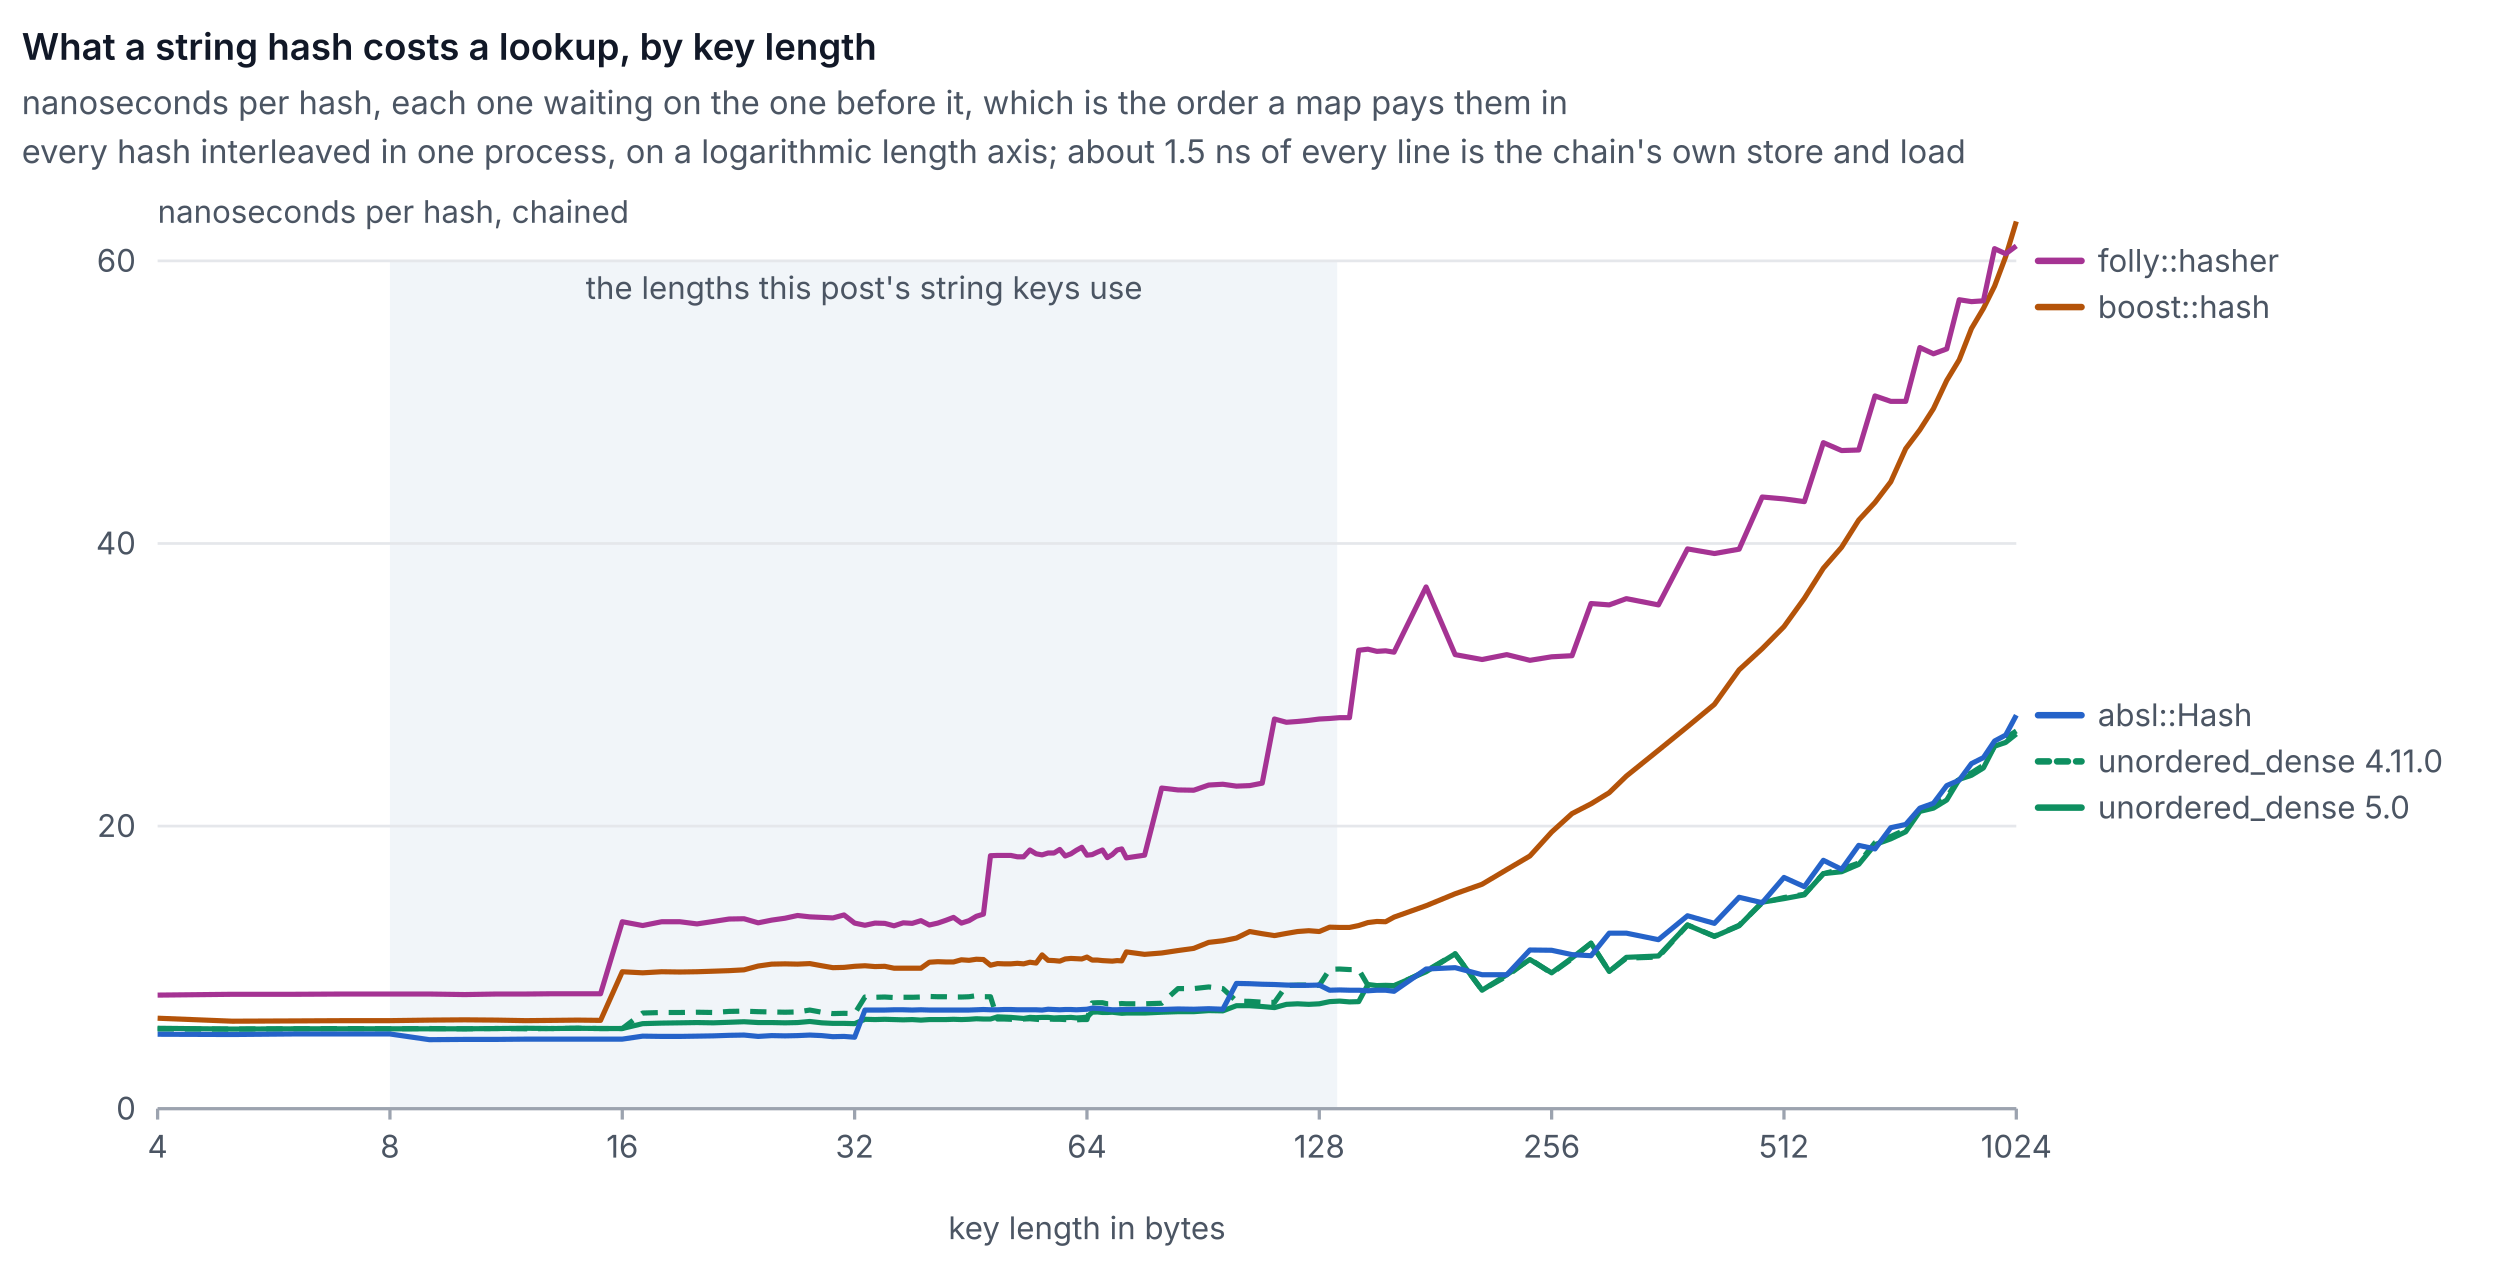
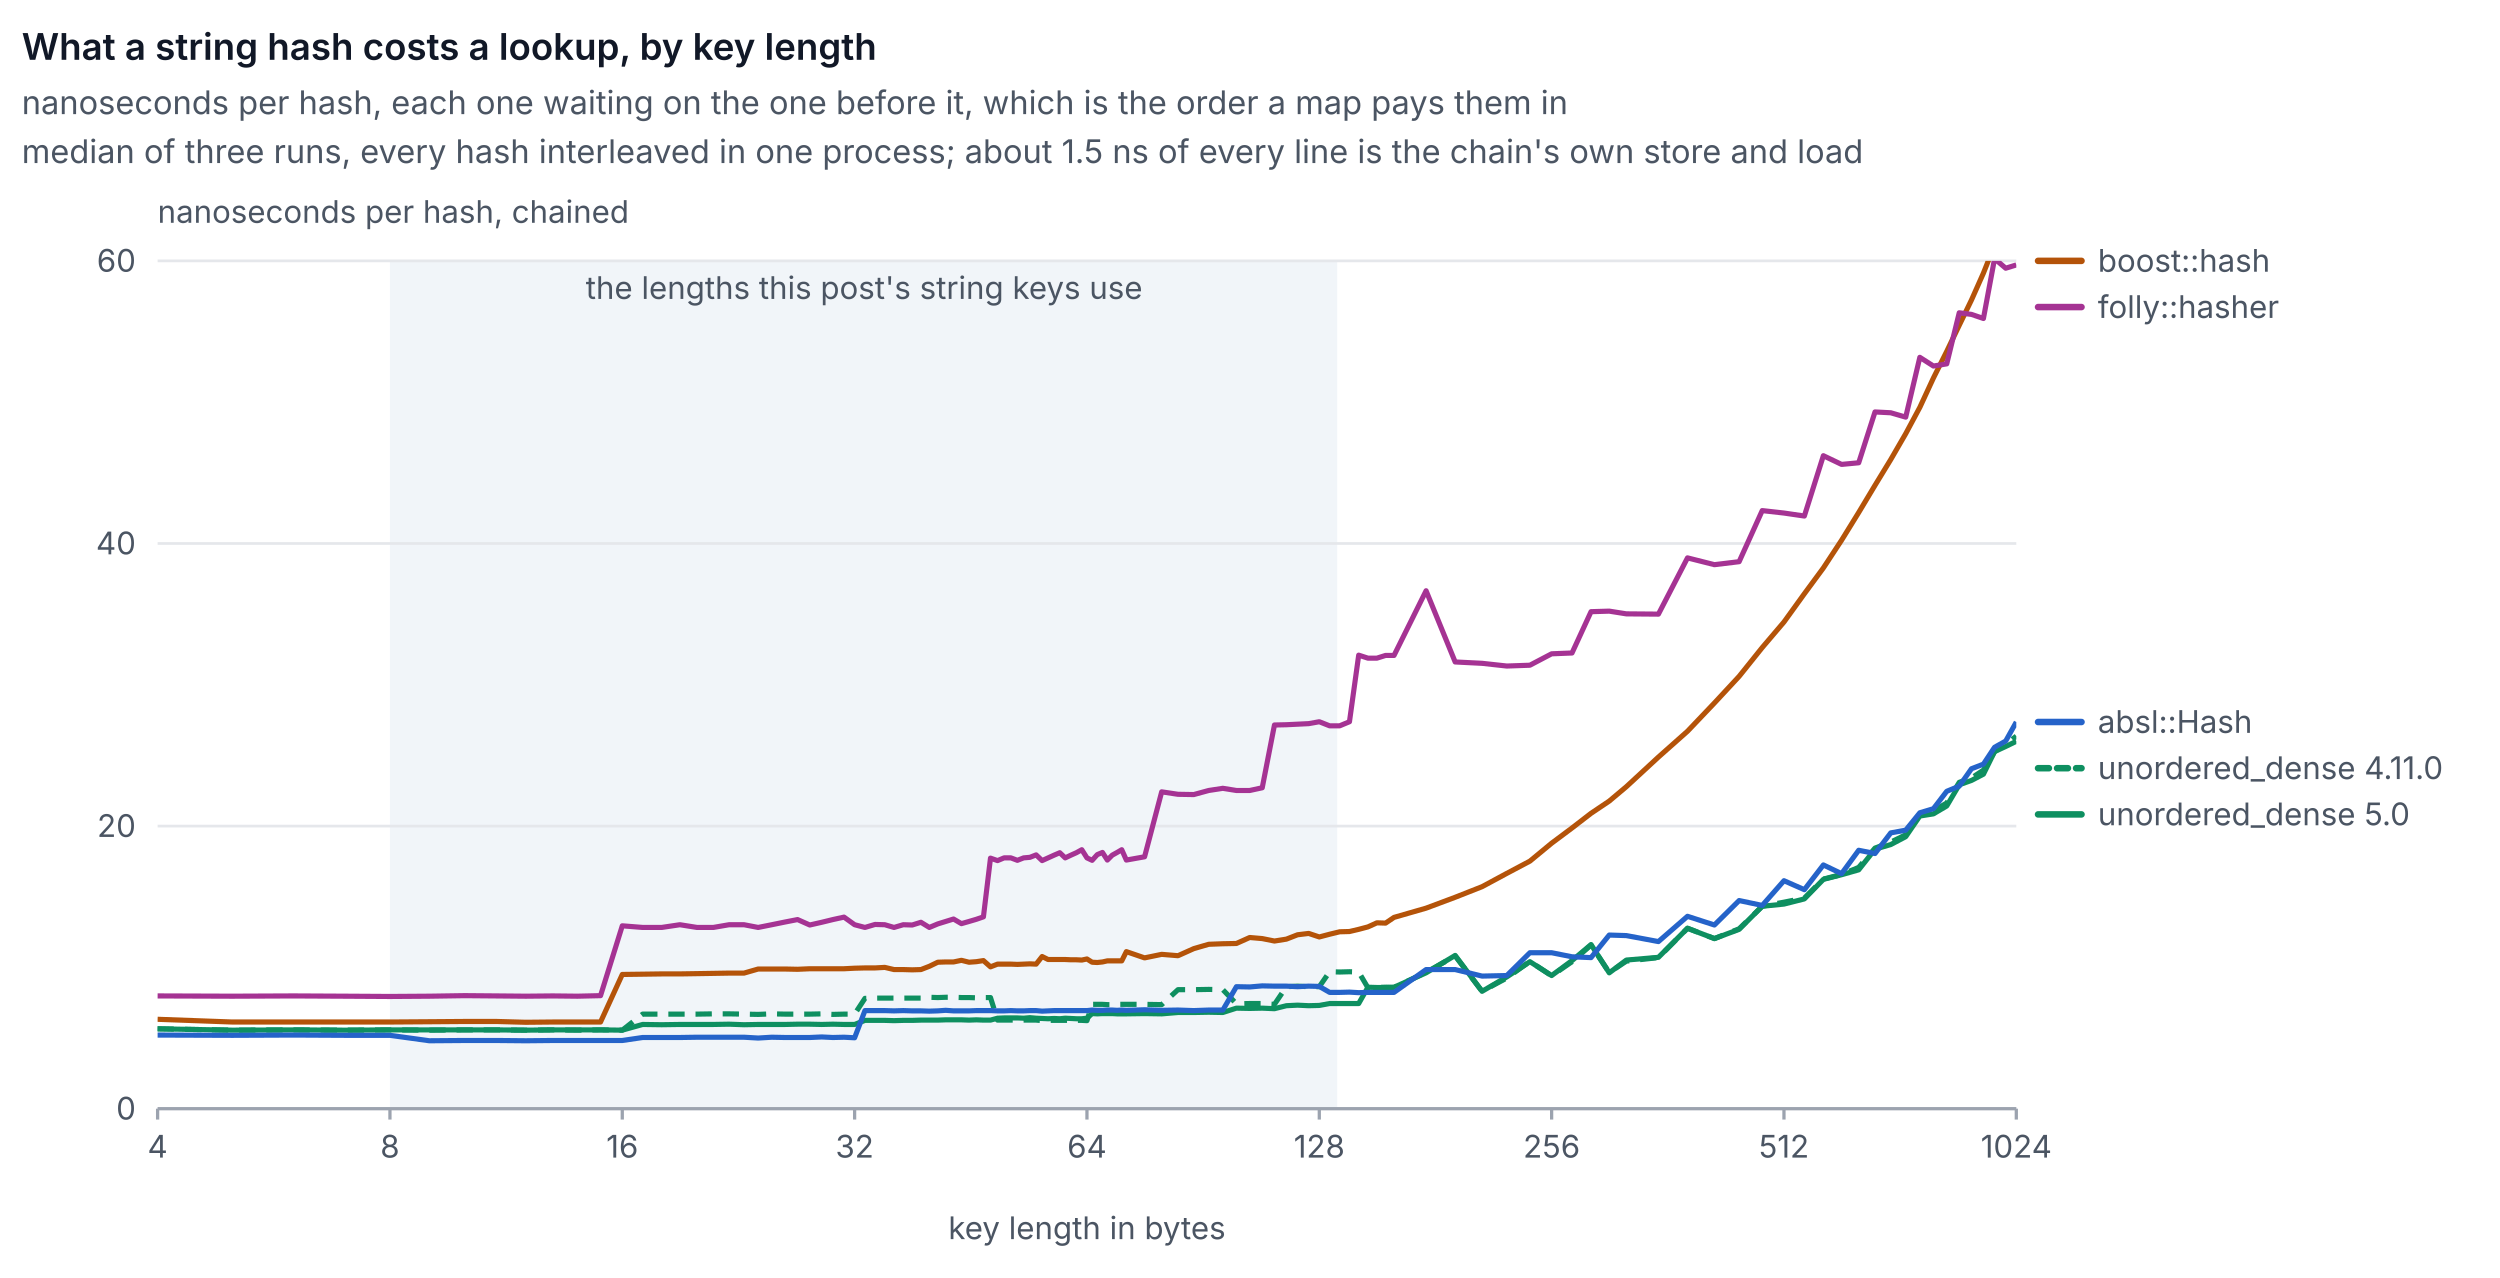
<svg xmlns="http://www.w3.org/2000/svg" viewBox="0 0 920 470" font-family="Inter, system-ui, sans-serif" font-size="12">
  <style>
    .ax{stroke:#e5e7eb;stroke-width:1}
    .base{stroke:#9ca3af;stroke-width:1.2}
    .ref{stroke:#4b5563;stroke-width:1.2;stroke-dasharray:4 3}
    .t{fill:#1f2937;font-size:12.5px}
    .m{fill:#4b5563;font-size:11.5px}
    .hd{fill:#111827;font-weight:600;font-size:13.5px}
    .sub{fill:#4b5563;font-size:12px}
  </style>
+   <clipPath id="plot">
+     <rect x="58" y="96" width="684" height="312" />
+   </clipPath>
  <text x="8" y="22" class="hd">What a string hash costs a lookup, by key length</text>
  <text x="8" y="42" class="sub">nanoseconds per hash, each one waiting on the one before it, which is the order a map pays them in</text>
-   <text x="8" y="60" class="sub">every hash interleaved in one process, on a logarithmic length axis; about 1.5 ns of every line is the chain's own store and load</text>
+   <text x="8" y="60" class="sub">median of three runs, every hash interleaved in one process; about 1.5 ns of every line is the chain's own store and load</text>
  <rect x="143.5" y="96" width="348.6" height="312.0" fill="#f1f5f9" />
  <text x="318" y="110" class="m" text-anchor="middle">the lengths this post's string keys use</text>
  <line x1="58" y1="408.0" x2="742" y2="408.0" class="ax" />
  <text x="50" y="412.0" class="m" text-anchor="end">0</text>
  <line x1="58" y1="304.0" x2="742" y2="304.0" class="ax" />
  <text x="50" y="308.0" class="m" text-anchor="end">20</text>
  <line x1="58" y1="200.0" x2="742" y2="200.0" class="ax" />
  <text x="50" y="204.0" class="m" text-anchor="end">40</text>
  <line x1="58" y1="96.0" x2="742" y2="96.0" class="ax" />
  <text x="50" y="100.0" class="m" text-anchor="end">60</text>
  <line x1="58" y1="408.0" x2="742" y2="408.0" class="base" />
  <text x="58" y="82" class="m">nanoseconds per hash, chained</text>
  <text x="58.0" y="426" class="m" text-anchor="middle">4</text>
  <line x1="58.0" y1="408.0" x2="58.0" y2="412.0" class="base" />
  <text x="143.5" y="426" class="m" text-anchor="middle">8</text>
  <line x1="143.5" y1="408.0" x2="143.5" y2="412.0" class="base" />
  <text x="229.0" y="426" class="m" text-anchor="middle">16</text>
  <line x1="229.0" y1="408.0" x2="229.0" y2="412.0" class="base" />
  <text x="314.5" y="426" class="m" text-anchor="middle">32</text>
  <line x1="314.5" y1="408.0" x2="314.5" y2="412.0" class="base" />
  <text x="400.0" y="426" class="m" text-anchor="middle">64</text>
  <line x1="400.0" y1="408.0" x2="400.0" y2="412.0" class="base" />
  <text x="485.5" y="426" class="m" text-anchor="middle">128</text>
  <line x1="485.5" y1="408.0" x2="485.5" y2="412.0" class="base" />
  <text x="571.0" y="426" class="m" text-anchor="middle">256</text>
  <line x1="571.0" y1="408.0" x2="571.0" y2="412.0" class="base" />
  <text x="656.5" y="426" class="m" text-anchor="middle">512</text>
  <line x1="656.5" y1="408.0" x2="656.5" y2="412.0" class="base" />
  <text x="742.0" y="426" class="m" text-anchor="middle">1024</text>
  <line x1="742.0" y1="408.0" x2="742.0" y2="412.0" class="base" />
  <text x="400" y="456" class="m" text-anchor="middle">key length in bytes</text>
-   <path d="M58.0,378.4 L85.5,378.7 L108.0,378.6 L127.0,378.6 L143.5,378.6 L158.0,378.6 L171.0,378.6 L182.8,378.5 L193.5,378.4 L203.4,378.5 L212.5,378.4 L221.0,378.5 L229.0,378.5 L236.5,376.7 L243.5,376.5 L250.2,376.4 L256.5,376.3 L262.5,376.4 L268.3,376.2 L273.8,376.0 L279.0,376.3 L284.0,376.3 L288.9,376.4 L293.5,376.3 L298.0,375.9 L302.4,376.4 L306.5,376.6 L310.6,376.6 L314.5,376.7 L318.3,375.1 L322.0,375.2 L325.6,375.1 L329.0,375.2 L332.4,375.3 L335.7,375.2 L338.9,375.4 L342.0,375.2 L345.1,375.2 L348.0,375.2 L350.9,375.1 L353.8,375.2 L356.6,375.1 L359.3,374.9 L361.9,375.0 L364.5,375.0 L367.1,374.2 L369.5,374.3 L372.0,374.4 L374.4,374.6 L376.7,374.8 L379.0,374.4 L381.3,374.5 L383.5,374.4 L385.7,374.4 L387.9,374.6 L390.0,374.5 L392.0,374.5 L394.1,374.4 L396.1,374.6 L398.1,374.5 L400.0,374.3 L401.9,372.5 L403.8,372.4 L405.7,372.6 L407.5,372.6 L409.3,372.5 L411.1,372.7 L412.8,372.9 L414.5,372.8 L421.2,372.8 L427.5,372.5 L433.5,372.3 L439.3,372.3 L444.8,371.9 L450.0,372.0 L455.0,370.1 L459.9,370.1 L464.5,370.4 L469.0,370.8 L473.4,369.6 L477.5,369.4 L481.6,369.6 L485.5,369.4 L489.3,368.6 L493.0,368.4 L496.6,368.7 L500.0,368.6 L503.4,362.3 L506.7,362.7 L509.9,362.6 L513.0,362.7 L524.8,357.6 L535.5,351.0 L545.4,364.4 L554.5,358.7 L563.0,353.1 L571.0,358.0 L578.5,352.5 L585.5,347.1 L592.2,357.5 L598.5,352.3 L610.3,351.8 L621.0,340.4 L630.9,344.6 L640.0,340.7 L648.5,332.0 L656.5,330.7 L664.0,329.3 L671.0,321.5 L677.7,320.8 L684.0,318.1 L690.0,310.8 L695.8,308.7 L701.3,306.1 L706.5,298.6 L711.5,297.4 L716.4,294.4 L721.0,286.8 L725.5,285.3 L729.9,282.6 L734.0,274.6 L738.1,273.2 L742.0,270.1" fill="none" stroke="#0e8f60" stroke-width="1.9" stroke-linejoin="round" clip-path="url(#plot)" />
-   <path d="M58.0,378.7 L85.5,378.7 L108.0,378.6 L127.0,378.5 L143.5,378.6 L158.0,378.5 L171.0,378.6 L182.8,378.5 L193.5,378.6 L203.4,378.5 L212.5,378.4 L221.0,378.5 L229.0,378.5 L236.5,372.8 L243.5,372.6 L250.2,372.6 L256.5,372.5 L262.5,372.6 L268.3,372.2 L273.8,372.1 L279.0,372.3 L284.0,372.4 L288.9,372.5 L293.5,372.4 L298.0,371.7 L302.4,372.5 L306.5,373.0 L310.6,372.9 L314.5,373.0 L318.3,366.9 L322.0,367.0 L325.6,366.9 L329.0,367.1 L332.4,367.0 L335.7,367.0 L338.9,366.9 L342.0,366.7 L345.1,366.8 L348.0,366.8 L350.9,366.9 L353.8,366.9 L356.6,366.8 L359.3,366.4 L361.9,366.8 L364.5,366.8 L367.1,375.0 L369.5,375.0 L372.0,375.1 L374.4,375.2 L376.7,375.0 L379.0,374.9 L381.3,375.1 L383.5,375.3 L385.7,375.0 L387.9,375.1 L390.0,375.1 L392.0,375.2 L394.1,375.2 L396.1,375.3 L398.1,375.2 L400.0,375.2 L401.9,369.1 L403.8,369.0 L405.7,369.0 L407.5,369.4 L409.3,369.4 L411.1,369.5 L412.8,369.3 L414.5,369.4 L421.2,369.4 L427.5,369.2 L433.5,363.8 L439.3,363.8 L444.8,363.2 L450.0,363.8 L455.0,368.4 L459.9,368.5 L464.5,368.8 L469.0,368.9 L473.4,362.7 L477.5,362.5 L481.6,362.5 L485.5,362.6 L489.3,356.7 L493.0,356.6 L496.6,356.8 L500.0,356.8 L503.4,362.6 L506.7,362.6 L509.9,362.8 L513.0,362.9 L524.8,357.3 L535.5,351.0 L545.4,364.4 L554.5,359.2 L563.0,352.9 L571.0,358.2 L578.5,352.8 L585.5,347.1 L592.2,357.5 L598.5,352.6 L610.3,352.2 L621.0,340.4 L630.9,344.5 L640.0,340.5 L648.5,332.2 L656.5,330.3 L664.0,329.1 L671.0,321.5 L677.7,319.8 L684.0,317.6 L690.0,310.1 L695.8,307.8 L701.3,305.3 L706.5,298.1 L711.5,296.3 L716.4,293.4 L721.0,286.3 L725.5,284.4 L729.9,281.6 L734.0,274.5 L738.1,271.5 L742.0,269.0" fill="none" stroke="#0e8f60" stroke-width="1.9" stroke-linejoin="round" clip-path="url(#plot)" stroke-dasharray="6 4" />
-   <path d="M58.0,380.6 L85.5,380.7 L108.0,380.5 L127.0,380.5 L143.5,380.5 L158.0,382.6 L171.0,382.5 L182.8,382.5 L193.5,382.4 L203.4,382.4 L212.5,382.4 L221.0,382.4 L229.0,382.4 L236.5,381.3 L243.5,381.4 L250.2,381.4 L256.5,381.3 L262.5,381.2 L268.3,381.0 L273.8,380.9 L279.0,381.4 L284.0,381.1 L288.9,381.2 L293.5,381.1 L298.0,380.9 L302.4,381.1 L306.5,381.5 L310.6,381.4 L314.5,381.7 L318.3,371.7 L322.0,371.7 L325.6,371.7 L329.0,371.6 L332.4,371.6 L335.7,371.7 L338.9,371.6 L342.0,371.7 L345.1,371.7 L348.0,371.7 L350.9,371.7 L353.8,371.7 L356.6,371.7 L359.3,371.6 L361.9,371.5 L364.5,371.6 L367.1,371.6 L369.5,371.5 L372.0,371.5 L374.4,371.6 L376.7,371.6 L379.0,371.6 L381.3,371.6 L383.5,371.7 L385.7,371.4 L387.9,371.5 L390.0,371.6 L392.0,371.5 L394.1,371.5 L396.1,371.6 L398.1,371.5 L400.0,371.4 L401.9,371.0 L403.8,371.1 L405.7,371.2 L407.5,371.4 L409.3,371.6 L411.1,371.6 L412.8,371.5 L414.5,371.5 L421.2,371.4 L427.5,371.5 L433.5,371.3 L439.3,371.4 L444.8,371.2 L450.0,371.4 L455.0,361.9 L459.9,362.0 L464.5,362.2 L469.0,362.3 L473.4,362.5 L477.5,362.6 L481.6,362.6 L485.5,362.5 L489.3,364.4 L493.0,364.3 L496.6,364.4 L500.0,364.4 L503.4,364.6 L506.7,364.4 L509.9,364.4 L513.0,364.8 L524.8,356.6 L535.5,356.1 L545.4,358.7 L554.5,358.7 L563.0,349.6 L571.0,349.7 L578.5,351.3 L585.5,351.7 L592.2,343.4 L598.5,343.4 L610.3,345.8 L621.0,337.0 L630.9,339.8 L640.0,330.2 L648.5,332.2 L656.5,322.9 L664.0,326.3 L671.0,316.6 L677.7,319.9 L684.0,311.1 L690.0,312.4 L695.8,304.6 L701.3,303.4 L706.5,297.4 L711.5,295.6 L716.4,289.1 L721.0,287.1 L725.5,281.0 L729.9,278.8 L734.0,272.7 L738.1,270.5 L742.0,263.2" fill="none" stroke="#2563c9" stroke-width="1.9" stroke-linejoin="round" clip-path="url(#plot)" />
-   <path d="M58.0,374.7 L85.5,375.8 L108.0,375.7 L127.0,375.6 L143.5,375.6 L158.0,375.4 L171.0,375.3 L182.8,375.4 L193.5,375.6 L203.4,375.5 L212.5,375.4 L221.0,375.5 L229.0,357.6 L236.5,358.0 L243.5,357.6 L250.2,357.7 L256.5,357.6 L262.5,357.4 L268.3,357.2 L273.8,356.9 L279.0,355.5 L284.0,354.8 L288.9,354.7 L293.5,354.8 L298.0,354.6 L302.4,355.4 L306.5,356.1 L310.6,356.0 L314.5,355.6 L318.3,355.4 L322.0,355.7 L325.6,355.6 L329.0,356.3 L332.4,356.3 L335.7,356.3 L338.9,356.3 L342.0,354.1 L345.1,353.9 L348.0,354.0 L350.9,354.0 L353.8,353.2 L356.6,353.4 L359.3,353.0 L361.9,353.1 L364.5,355.2 L367.1,354.6 L369.5,354.7 L372.0,354.7 L374.4,354.5 L376.7,354.7 L379.0,354.1 L381.3,354.4 L383.5,351.4 L385.7,353.4 L387.9,353.5 L390.0,353.7 L392.0,352.9 L394.1,352.7 L396.1,352.8 L398.1,352.9 L400.0,352.2 L401.9,353.3 L403.8,353.3 L405.7,353.5 L407.5,353.6 L409.3,353.7 L411.1,353.5 L412.8,353.6 L414.5,350.3 L421.2,351.2 L427.5,350.7 L433.5,349.8 L439.3,349.0 L444.8,346.8 L450.0,346.2 L455.0,345.2 L459.9,342.8 L464.5,343.6 L469.0,344.3 L473.4,343.5 L477.5,342.8 L481.6,342.5 L485.5,342.8 L489.3,341.2 L493.0,341.3 L496.6,341.3 L500.0,340.6 L503.4,339.5 L506.7,339.1 L509.9,339.2 L513.0,337.5 L524.8,333.3 L535.5,328.9 L545.4,325.4 L554.5,320.0 L563.0,315.0 L571.0,306.2 L578.5,299.4 L585.5,295.8 L592.2,291.7 L598.5,285.6 L610.3,276.1 L621.0,267.4 L630.9,259.2 L640.0,246.5 L648.5,238.7 L656.5,230.6 L664.0,220.2 L671.0,209.1 L677.7,201.4 L684.0,191.4 L690.0,184.9 L695.8,177.3 L701.3,165.1 L706.5,158.2 L711.5,150.4 L716.4,140.0 L721.0,132.4 L725.5,120.9 L729.9,113.5 L734.0,105.3 L738.1,94.4 L742.0,81.5" fill="none" stroke="#b45309" stroke-width="1.9" stroke-linejoin="round" clip-path="url(#plot)" />
-   <path d="M58.0,366.2 L85.5,365.9 L108.0,365.9 L127.0,365.8 L143.5,365.8 L158.0,365.8 L171.0,366.0 L182.8,365.8 L193.5,365.8 L203.4,365.7 L212.5,365.7 L221.0,365.7 L229.0,339.2 L236.5,340.6 L243.5,339.2 L250.2,339.2 L256.5,340.0 L262.5,339.1 L268.3,338.2 L273.8,338.1 L279.0,339.6 L284.0,338.6 L288.9,337.9 L293.5,336.9 L298.0,337.4 L302.4,337.6 L306.5,337.8 L310.6,336.7 L314.5,339.7 L318.3,340.5 L322.0,339.7 L325.6,339.8 L329.0,340.7 L332.4,339.6 L335.7,339.8 L338.9,338.8 L342.0,340.4 L345.1,339.7 L348.0,338.7 L350.9,337.6 L353.8,339.7 L356.6,338.8 L359.3,337.2 L361.9,336.4 L364.5,314.9 L367.1,314.8 L369.5,314.8 L372.0,314.8 L374.4,315.3 L376.7,315.3 L379.0,312.8 L381.3,314.2 L383.5,314.6 L385.7,313.9 L387.9,313.9 L390.0,312.6 L392.0,315.0 L394.1,314.2 L396.1,312.9 L398.1,311.8 L400.0,314.7 L401.9,314.5 L403.8,313.6 L405.7,312.8 L407.5,315.6 L409.3,314.5 L411.1,312.8 L412.8,312.4 L414.5,315.7 L421.2,314.7 L427.5,290.0 L433.5,290.7 L439.3,290.8 L444.8,288.9 L450.0,288.6 L455.0,289.3 L459.9,289.1 L464.5,288.2 L469.0,264.6 L473.4,265.8 L477.5,265.5 L481.6,265.1 L485.5,264.6 L489.3,264.4 L493.0,264.1 L496.6,264.1 L500.0,239.3 L503.4,238.9 L506.7,239.7 L509.9,239.5 L513.0,240.0 L524.8,216.0 L535.5,240.9 L545.4,242.7 L554.5,240.9 L563.0,243.0 L571.0,241.7 L578.5,241.3 L585.5,222.1 L592.2,222.6 L598.5,220.3 L610.3,222.6 L621.0,202.0 L630.9,203.7 L640.0,202.1 L648.5,182.9 L656.5,183.6 L664.0,184.6 L671.0,162.9 L677.7,165.8 L684.0,165.6 L690.0,145.7 L695.8,147.7 L701.3,147.7 L706.5,127.9 L711.5,130.2 L716.4,128.4 L721.0,110.3 L725.5,111.0 L729.9,110.7 L734.0,91.5 L738.1,93.4 L742.0,90.5" fill="none" stroke="#a53393" stroke-width="1.9" stroke-linejoin="round" clip-path="url(#plot)" />
-   <line x1="750.0" y1="96.0" x2="766.0" y2="96.0" stroke="#a53393" stroke-width="2.4" stroke-linecap="round" />
-   <text x="772.0" y="100.0" class="m">folly::hasher</text>
-   <line x1="750.0" y1="113.0" x2="766.0" y2="113.0" stroke="#b45309" stroke-width="2.4" stroke-linecap="round" />
-   <text x="772.0" y="117.0" class="m">boost::hash</text>
-   <line x1="750.0" y1="263.2" x2="766.0" y2="263.2" stroke="#2563c9" stroke-width="2.4" stroke-linecap="round" />
-   <text x="772.0" y="267.2" class="m">absl::Hash</text>
-   <line x1="750.0" y1="280.2" x2="766.0" y2="280.2" stroke="#0e8f60" stroke-width="2.4" stroke-linecap="round" stroke-dasharray="4 3" />
-   <text x="772.0" y="284.2" class="m">unordered_dense 4.11.0</text>
-   <line x1="750.0" y1="297.2" x2="766.0" y2="297.2" stroke="#0e8f60" stroke-width="2.4" stroke-linecap="round" />
-   <text x="772.0" y="301.2" class="m">unordered_dense 5.0</text>
+   <path d="M58.0,378.6 L85.5,379.1 L108.0,379.0 L127.0,379.1 L143.5,379.0 L158.0,379.0 L171.0,379.0 L182.8,379.0 L193.5,379.1 L203.4,379.0 L212.5,379.0 L221.0,379.0 L229.0,379.1 L236.5,377.0 L243.5,377.1 L250.2,377.0 L256.5,377.0 L262.5,377.0 L268.3,376.9 L273.8,377.1 L279.0,377.0 L284.0,377.0 L288.9,377.0 L293.5,376.9 L298.0,376.9 L302.4,377.0 L306.5,376.9 L310.6,377.0 L314.5,377.0 L318.3,375.5 L322.0,375.5 L325.6,375.5 L329.0,375.6 L332.4,375.5 L335.7,375.5 L338.9,375.4 L342.0,375.4 L345.1,375.4 L348.0,375.3 L350.9,375.3 L353.8,375.3 L356.6,375.4 L359.3,375.3 L361.9,375.4 L364.5,375.4 L367.1,374.7 L369.5,374.6 L372.0,374.6 L374.4,374.6 L376.7,374.7 L379.0,374.5 L381.3,374.7 L383.5,374.8 L385.7,374.9 L387.9,374.8 L390.0,374.9 L392.0,374.7 L394.1,374.8 L396.1,374.9 L398.1,374.9 L400.0,374.7 L401.9,373.0 L403.8,373.1 L405.7,373.0 L407.5,373.0 L409.3,373.0 L411.1,373.1 L412.8,373.1 L414.5,373.1 L421.2,373.0 L427.5,373.1 L433.5,372.6 L439.3,372.6 L444.8,372.5 L450.0,372.6 L455.0,371.0 L459.9,371.1 L464.5,371.0 L469.0,371.2 L473.4,370.1 L477.5,369.9 L481.6,370.1 L485.5,370.0 L489.3,369.3 L493.0,369.3 L496.6,369.3 L500.0,369.3 L503.4,363.3 L506.7,363.4 L509.9,363.4 L513.0,363.3 L524.8,358.0 L535.5,351.6 L545.4,364.8 L554.5,359.5 L563.0,353.9 L571.0,359.0 L578.5,353.5 L585.5,347.6 L592.2,358.0 L598.5,353.3 L610.3,352.3 L621.0,341.6 L630.9,345.4 L640.0,342.0 L648.5,333.5 L656.5,332.7 L664.0,330.8 L671.0,323.6 L677.7,321.9 L684.0,320.1 L690.0,312.5 L695.8,310.8 L701.3,307.9 L706.5,300.3 L711.5,299.5 L716.4,296.6 L721.0,288.8 L725.5,287.2 L729.9,284.9 L734.0,276.6 L738.1,274.7 L742.0,272.8" fill="none" stroke="#0e8f60" stroke-width="1.9" stroke-linejoin="round" clip-path="url(#plot)" />
+   <path d="M58.0,378.6 L85.5,379.1 L108.0,379.0 L127.0,379.1 L143.5,379.0 L158.0,379.1 L171.0,379.0 L182.8,379.0 L193.5,379.1 L203.4,379.0 L212.5,379.1 L221.0,379.0 L229.0,379.1 L236.5,373.2 L243.5,373.2 L250.2,373.2 L256.5,373.2 L262.5,373.1 L268.3,373.1 L273.8,373.2 L279.0,373.3 L284.0,373.1 L288.9,373.2 L293.5,373.2 L298.0,373.2 L302.4,373.1 L306.5,373.3 L310.6,373.2 L314.5,373.2 L318.3,367.4 L322.0,367.3 L325.6,367.3 L329.0,367.3 L332.4,367.3 L335.7,367.3 L338.9,367.3 L342.0,367.0 L345.1,367.1 L348.0,367.0 L350.9,367.0 L353.8,367.1 L356.6,367.1 L359.3,367.2 L361.9,367.1 L364.5,367.1 L367.1,375.4 L369.5,375.4 L372.0,375.4 L374.4,375.4 L376.7,375.4 L379.0,375.4 L381.3,375.4 L383.5,375.6 L385.7,375.5 L387.9,375.5 L390.0,375.5 L392.0,375.5 L394.1,375.5 L396.1,375.5 L398.1,375.5 L400.0,375.6 L401.9,369.6 L403.8,369.6 L405.7,369.6 L407.5,369.7 L409.3,369.7 L411.1,369.6 L412.8,369.6 L414.5,369.6 L421.2,369.6 L427.5,369.7 L433.5,364.2 L439.3,364.2 L444.8,364.1 L450.0,364.2 L455.0,369.4 L459.9,369.3 L464.5,369.3 L469.0,369.6 L473.4,363.1 L477.5,362.9 L481.6,363.1 L485.5,363.1 L489.3,357.6 L493.0,357.7 L496.6,357.6 L500.0,357.7 L503.4,363.5 L506.7,363.4 L509.9,363.3 L513.0,363.4 L524.8,357.8 L535.5,351.8 L545.4,364.8 L554.5,359.9 L563.0,353.8 L571.0,359.1 L578.5,353.9 L585.5,347.8 L592.2,357.9 L598.5,353.7 L610.3,352.4 L621.0,341.6 L630.9,345.4 L640.0,341.8 L648.5,333.5 L656.5,332.0 L664.0,330.5 L671.0,323.5 L677.7,321.8 L684.0,319.2 L690.0,312.1 L695.8,309.9 L701.3,307.2 L706.5,299.9 L711.5,298.4 L716.4,295.5 L721.0,287.9 L725.5,286.3 L729.9,283.4 L734.0,276.6 L738.1,273.9 L742.0,270.9" fill="none" stroke="#0e8f60" stroke-width="1.9" stroke-linejoin="round" clip-path="url(#plot)" stroke-dasharray="6 4" />
+   <path d="M58.0,380.9 L85.5,381.0 L108.0,380.9 L127.0,381.0 L143.5,381.0 L158.0,383.0 L171.0,382.9 L182.8,382.9 L193.5,383.0 L203.4,382.9 L212.5,382.9 L221.0,382.9 L229.0,382.9 L236.5,381.8 L243.5,381.8 L250.2,381.8 L256.5,381.7 L262.5,381.7 L268.3,381.7 L273.8,381.7 L279.0,382.0 L284.0,381.7 L288.9,381.8 L293.5,381.8 L298.0,381.8 L302.4,381.6 L306.5,381.8 L310.6,381.7 L314.5,381.9 L318.3,371.9 L322.0,371.9 L325.6,371.9 L329.0,372.0 L332.4,371.9 L335.7,372.0 L338.9,372.0 L342.0,372.1 L345.1,372.0 L348.0,371.8 L350.9,372.0 L353.8,372.0 L356.6,372.0 L359.3,371.9 L361.9,371.9 L364.5,371.9 L367.1,372.0 L369.5,372.0 L372.0,371.9 L374.4,372.0 L376.7,372.0 L379.0,371.9 L381.3,371.9 L383.5,372.1 L385.7,372.0 L387.9,371.9 L390.0,371.9 L392.0,371.9 L394.1,371.9 L396.1,371.9 L398.1,371.9 L400.0,371.9 L401.9,371.7 L403.8,371.8 L405.7,371.8 L407.5,371.7 L409.3,371.7 L411.1,371.8 L412.8,371.7 L414.5,371.8 L421.2,371.6 L427.5,371.8 L433.5,371.7 L439.3,371.9 L444.8,371.7 L450.0,371.7 L455.0,363.1 L459.9,363.2 L464.5,362.8 L469.0,362.9 L473.4,362.9 L477.5,363.1 L481.6,362.9 L485.5,363.0 L489.3,365.2 L493.0,365.2 L496.6,365.1 L500.0,365.3 L503.4,365.2 L506.7,365.2 L509.9,365.2 L513.0,365.2 L524.8,356.8 L535.5,356.8 L545.4,359.2 L554.5,359.0 L563.0,350.6 L571.0,350.6 L578.5,352.1 L585.5,352.4 L592.2,344.1 L598.5,344.3 L610.3,346.5 L621.0,337.2 L630.9,340.4 L640.0,331.4 L648.5,333.2 L656.5,324.1 L664.0,327.4 L671.0,318.3 L677.7,321.5 L684.0,312.9 L690.0,314.1 L695.8,306.5 L701.3,305.5 L706.5,299.1 L711.5,297.6 L716.4,291.2 L721.0,289.3 L725.5,282.9 L729.9,281.2 L734.0,275.0 L738.1,272.7 L742.0,265.7" fill="none" stroke="#2563c9" stroke-width="1.9" stroke-linejoin="round" clip-path="url(#plot)" />
+   <path d="M58.0,375.1 L85.5,376.1 L108.0,376.1 L127.0,376.1 L143.5,376.1 L158.0,376.0 L171.0,375.9 L182.8,375.9 L193.5,376.2 L203.4,376.1 L212.5,376.1 L221.0,376.1 L229.0,358.6 L236.5,358.5 L243.5,358.4 L250.2,358.4 L256.5,358.3 L262.5,358.2 L268.3,358.1 L273.8,358.1 L279.0,356.6 L284.0,356.6 L288.9,356.6 L293.5,356.7 L298.0,356.5 L302.4,356.5 L306.5,356.5 L310.6,356.5 L314.5,356.3 L318.3,356.2 L322.0,356.2 L325.6,356.0 L329.0,356.8 L332.4,356.8 L335.7,356.9 L338.9,356.8 L342.0,355.6 L345.1,354.1 L348.0,354.0 L350.9,354.0 L353.8,353.4 L356.6,354.1 L359.3,353.9 L361.9,353.5 L364.5,355.8 L367.1,354.8 L369.5,354.8 L372.0,354.8 L374.4,354.9 L376.7,354.8 L379.0,354.7 L381.3,354.8 L383.5,352.0 L385.7,353.1 L387.9,353.1 L390.0,353.1 L392.0,353.1 L394.1,353.2 L396.1,353.2 L398.1,353.3 L400.0,352.9 L401.9,354.1 L403.8,354.2 L405.7,354.0 L407.5,353.6 L409.3,353.6 L411.1,353.6 L412.8,353.6 L414.5,350.2 L421.2,352.5 L427.5,351.2 L433.5,351.7 L439.3,349.1 L444.8,347.5 L450.0,347.3 L455.0,347.2 L459.9,345.0 L464.5,345.4 L469.0,346.3 L473.4,345.6 L477.5,344.0 L481.6,343.5 L485.5,344.8 L489.3,343.8 L493.0,342.9 L496.6,342.8 L500.0,342.0 L503.4,341.1 L506.7,339.6 L509.9,339.7 L513.0,337.6 L524.8,334.2 L535.5,330.2 L545.4,326.3 L554.5,321.4 L563.0,316.9 L571.0,310.3 L578.5,304.7 L585.5,299.3 L592.2,294.8 L598.5,289.5 L610.3,278.6 L621.0,269.1 L630.9,258.7 L640.0,248.9 L648.5,238.3 L656.5,228.9 L664.0,218.5 L671.0,209.0 L677.7,198.8 L684.0,188.6 L690.0,178.6 L695.8,169.1 L701.3,159.6 L706.5,149.9 L711.5,139.1 L716.4,129.3 L721.0,119.7 L725.5,110.4 L729.9,100.5 L734.0,90.2 L738.1,79.3 L742.0,60.3" fill="none" stroke="#b45309" stroke-width="1.9" stroke-linejoin="round" clip-path="url(#plot)" />
+   <path d="M58.0,366.5 L85.5,366.6 L108.0,366.5 L127.0,366.6 L143.5,366.7 L158.0,366.6 L171.0,366.4 L182.8,366.5 L193.5,366.6 L203.4,366.5 L212.5,366.6 L221.0,366.4 L229.0,340.7 L236.5,341.3 L243.5,341.3 L250.2,340.3 L256.5,341.3 L262.5,341.3 L268.3,340.3 L273.8,340.3 L279.0,341.3 L284.0,340.3 L288.9,339.3 L293.5,338.4 L298.0,340.4 L302.4,339.4 L306.5,338.4 L310.6,337.5 L314.5,340.3 L318.3,341.3 L322.0,340.2 L325.6,340.3 L329.0,341.3 L332.4,340.3 L335.7,340.4 L338.9,339.4 L342.0,341.3 L345.1,340.0 L348.0,339.1 L350.9,338.2 L353.8,339.9 L356.6,339.1 L359.3,338.3 L361.9,337.4 L364.5,315.8 L367.1,316.7 L369.5,315.7 L372.0,315.7 L374.4,316.6 L376.7,315.7 L379.0,315.5 L381.3,314.6 L383.5,316.7 L385.7,315.7 L387.9,314.7 L390.0,313.8 L392.0,315.7 L394.1,314.7 L396.1,313.8 L398.1,312.7 L400.0,315.7 L401.9,316.6 L403.8,314.5 L405.7,313.7 L407.5,316.5 L409.3,314.7 L411.1,313.7 L412.8,312.7 L414.5,316.5 L421.2,315.3 L427.5,291.4 L433.5,292.3 L439.3,292.4 L444.8,290.9 L450.0,290.1 L455.0,290.9 L459.9,290.9 L464.5,289.9 L469.0,266.8 L473.4,266.7 L477.5,266.5 L481.6,266.3 L485.5,265.6 L489.3,267.1 L493.0,267.1 L496.6,265.6 L500.0,241.1 L503.4,242.2 L506.7,242.2 L509.9,241.2 L513.0,241.2 L524.8,217.4 L535.5,243.6 L545.4,244.1 L554.5,245.1 L563.0,244.8 L571.0,240.6 L578.5,240.3 L585.5,225.1 L592.2,224.9 L598.5,225.9 L610.3,226.0 L621.0,205.3 L630.9,207.8 L640.0,206.7 L648.5,187.9 L656.5,188.8 L664.0,189.9 L671.0,167.7 L677.7,170.9 L684.0,170.3 L690.0,151.6 L695.8,151.9 L701.3,153.5 L706.5,131.5 L711.5,134.7 L716.4,133.9 L721.0,115.1 L725.5,115.7 L729.9,117.2 L734.0,95.2 L738.1,98.7 L742.0,97.5" fill="none" stroke="#a53393" stroke-width="1.9" stroke-linejoin="round" clip-path="url(#plot)" />
+   <line x1="750.0" y1="96.0" x2="766.0" y2="96.0" stroke="#b45309" stroke-width="2.4" stroke-linecap="round" />
+   <text x="772.0" y="100.0" class="m">boost::hash</text>
+   <line x1="750.0" y1="113.0" x2="766.0" y2="113.0" stroke="#a53393" stroke-width="2.4" stroke-linecap="round" />
+   <text x="772.0" y="117.0" class="m">folly::hasher</text>
+   <line x1="750.0" y1="265.7" x2="766.0" y2="265.7" stroke="#2563c9" stroke-width="2.4" stroke-linecap="round" />
+   <text x="772.0" y="269.7" class="m">absl::Hash</text>
+   <line x1="750.0" y1="282.7" x2="766.0" y2="282.7" stroke="#0e8f60" stroke-width="2.4" stroke-linecap="round" stroke-dasharray="4 3" />
+   <text x="772.0" y="286.7" class="m">unordered_dense 4.11.0</text>
+   <line x1="750.0" y1="299.7" x2="766.0" y2="299.7" stroke="#0e8f60" stroke-width="2.4" stroke-linecap="round" />
+   <text x="772.0" y="303.7" class="m">unordered_dense 5.0</text>
</svg>
